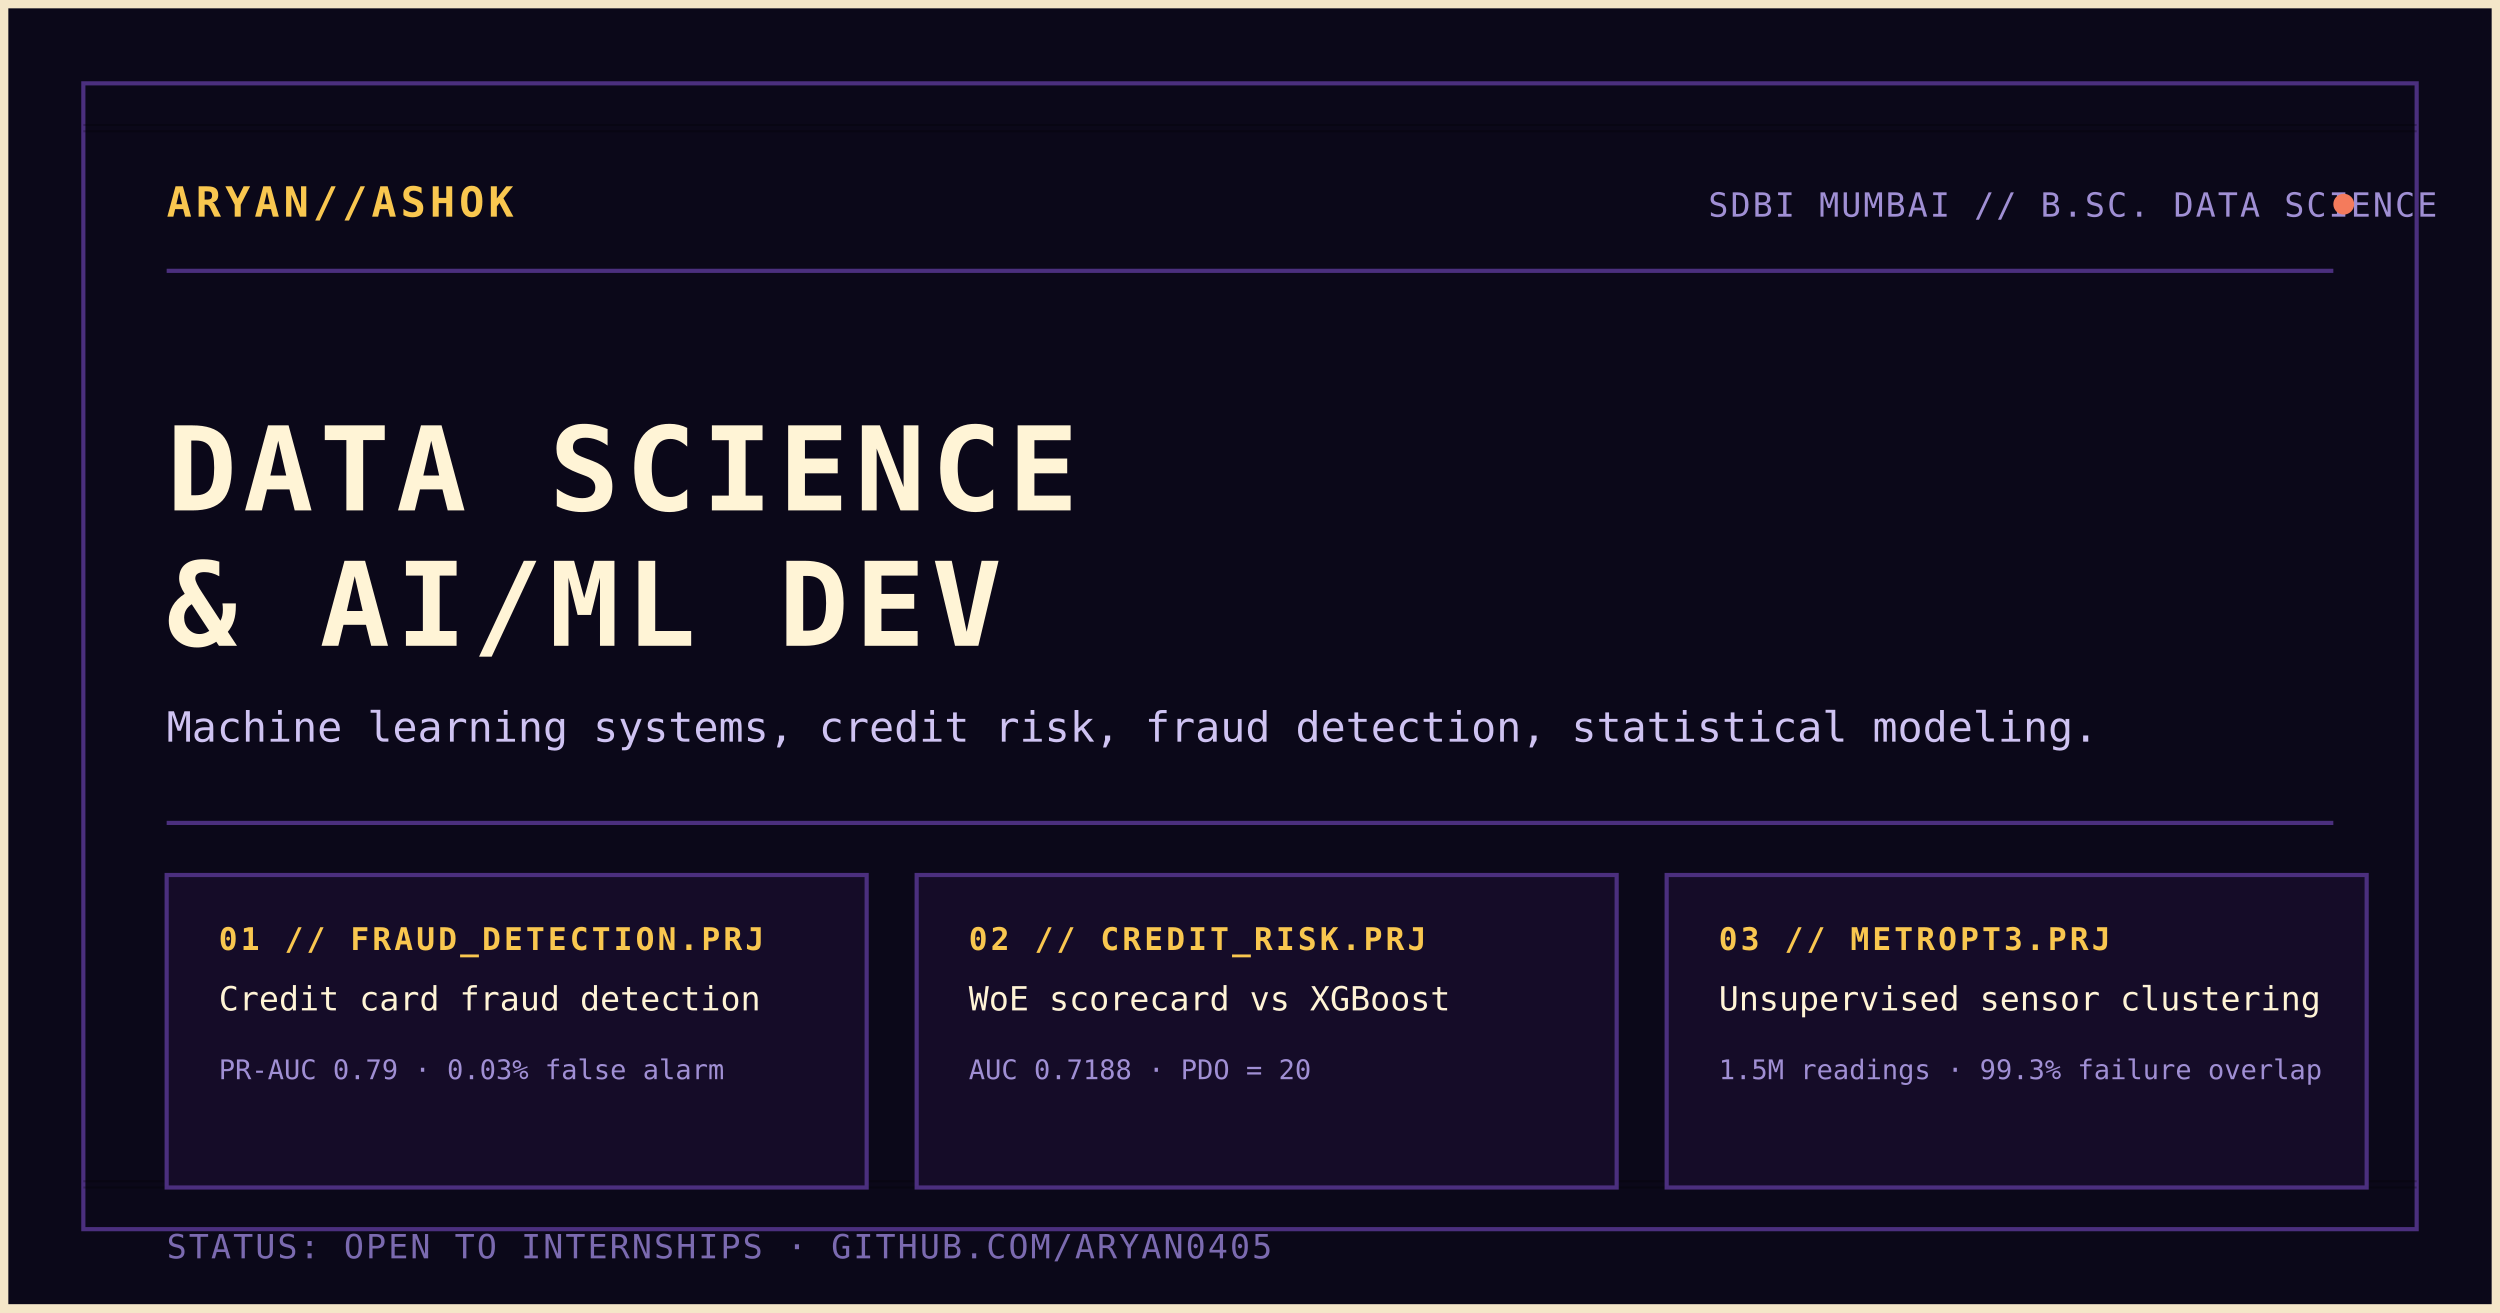
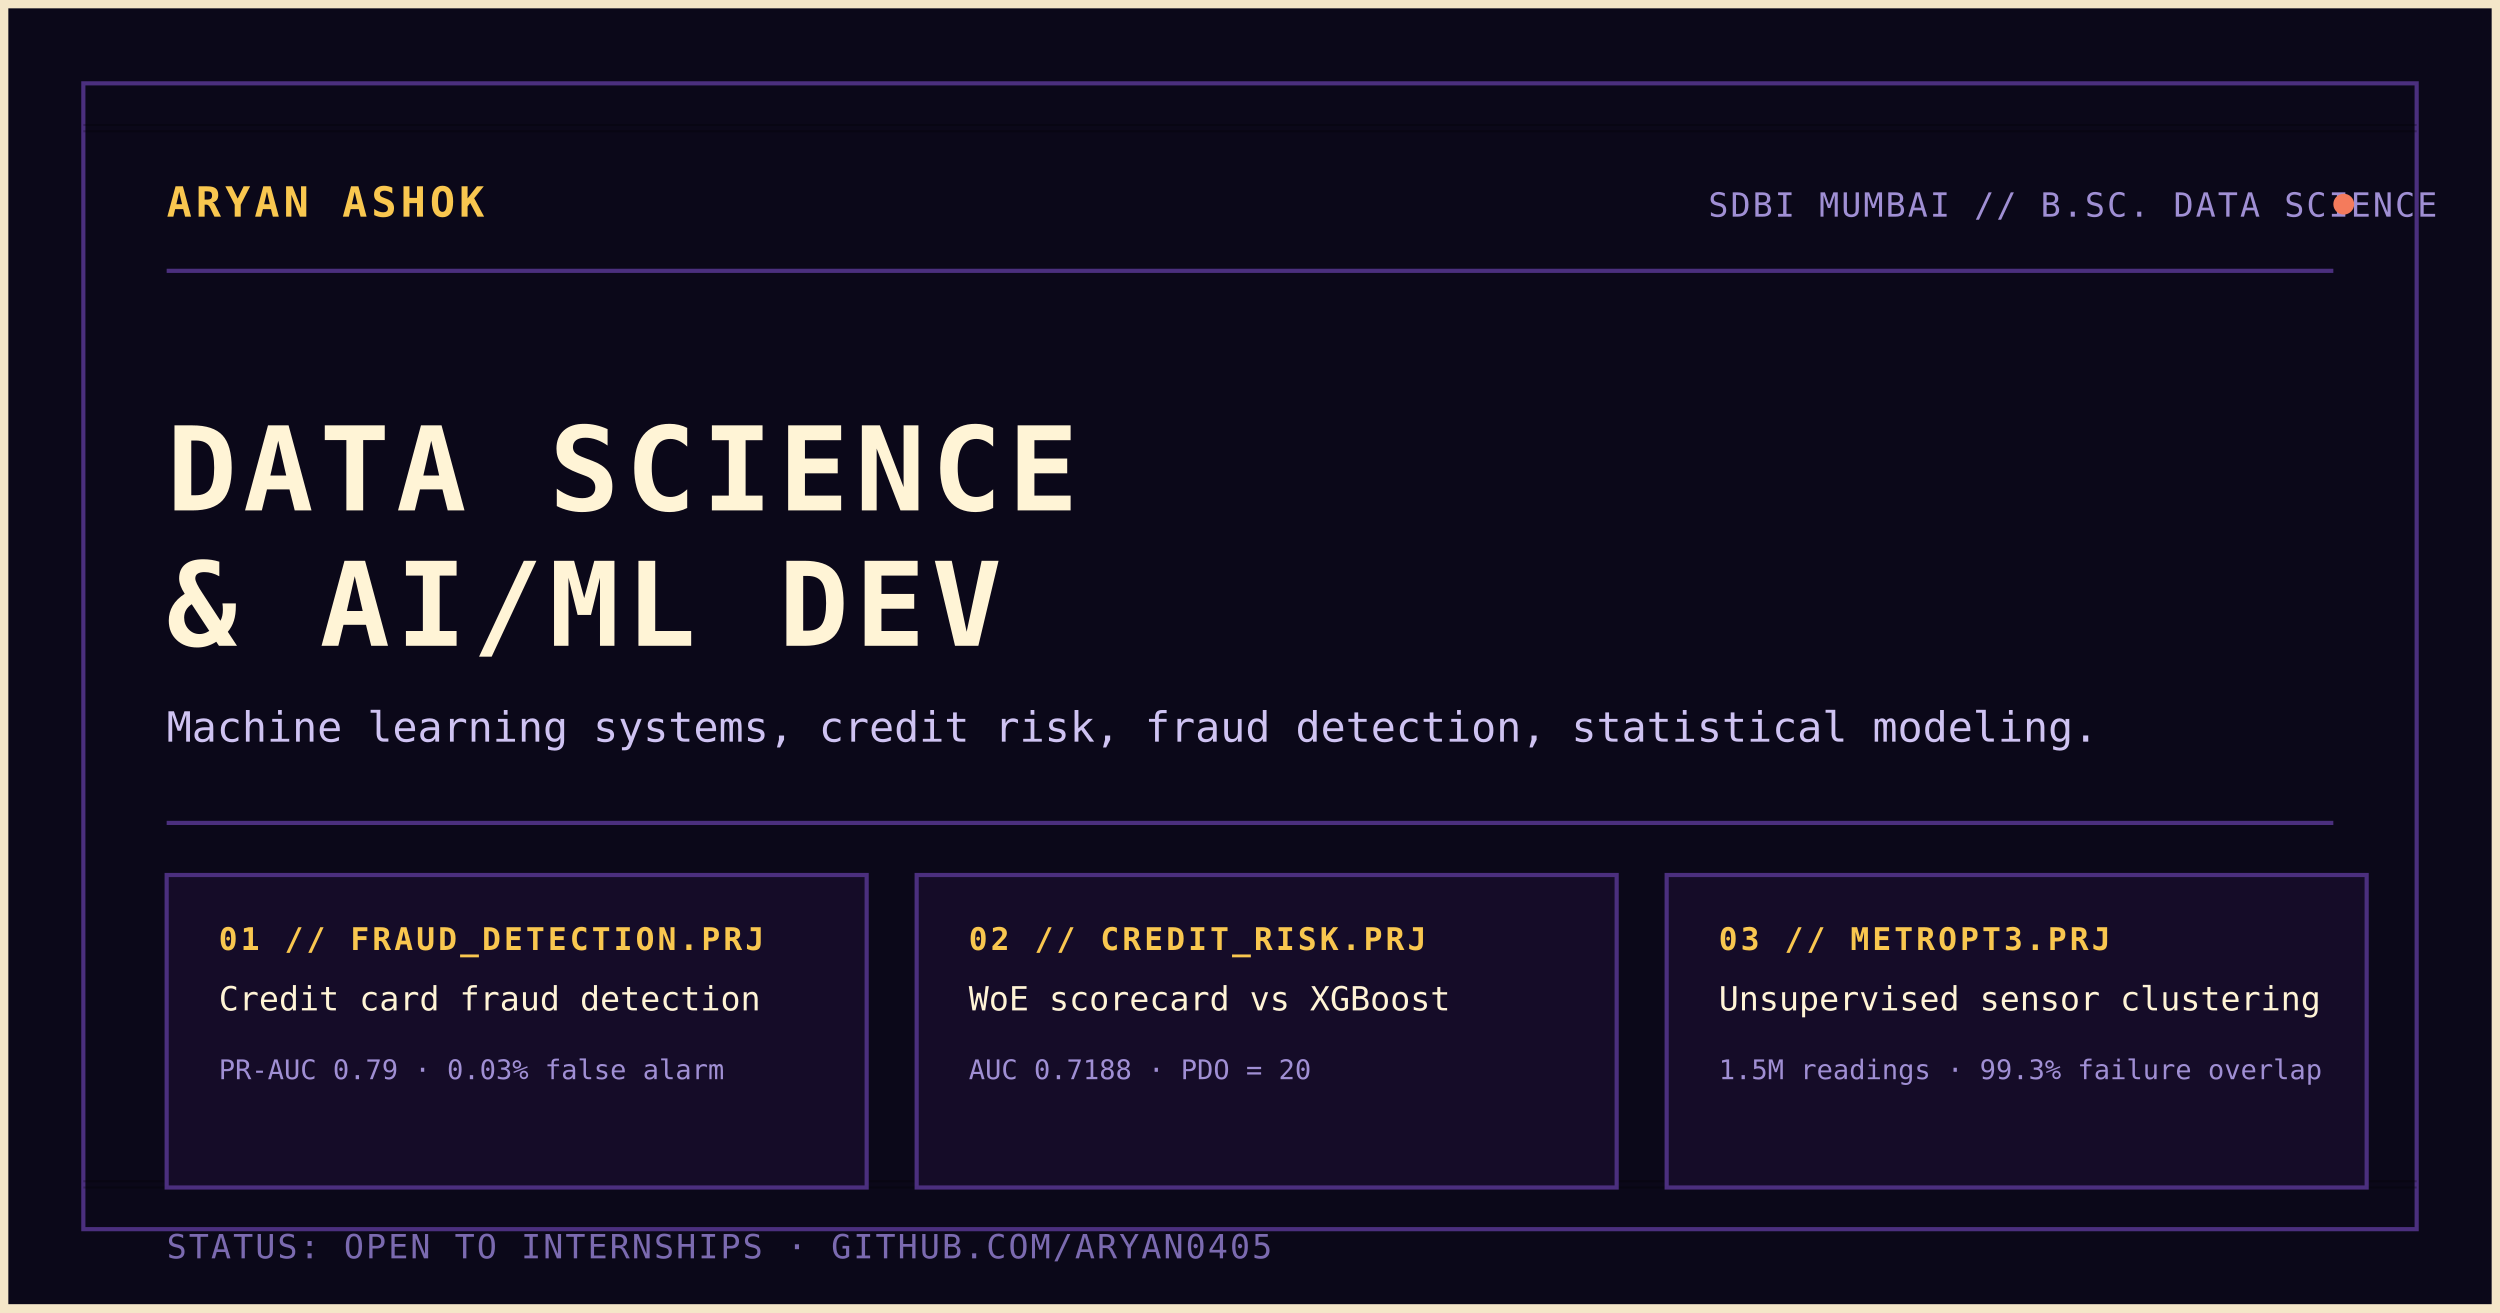
<svg xmlns="http://www.w3.org/2000/svg" viewBox="0 0 1200 630" width="1200" height="630">
  <rect width="1200" height="630" fill="#0b0819" />
  <rect x="0" y="0" width="1200" height="630" fill="none" stroke="#f4e6c8" stroke-width="8" />
  <rect x="40" y="40" width="1120" height="550" fill="none" stroke="#4b2f7e" stroke-width="2" />
  <g stroke="#000000" stroke-width="1" opacity="0.25">
    <line x1="40" y1="60" x2="1160" y2="60" />
    <line x1="40" y1="63" x2="1160" y2="63" />
    <line x1="40" y1="567" x2="1160" y2="567" />
    <line x1="40" y1="570" x2="1160" y2="570" />
  </g>
  <line x1="80" y1="130" x2="1120" y2="130" stroke="#4b2f7e" stroke-width="2" />
-   <text x="80" y="104" font-family="monospace" font-size="20" font-weight="700" fill="#f9c74f" letter-spacing="2">ARYAN//ASHOK</text>
+   <text x="80" y="104" font-family="monospace" font-size="20" font-weight="700" fill="#f9c74f" letter-spacing="2">ARYAN ASHOK</text>
  <text x="820" y="104" font-family="monospace" font-size="16" fill="#a08fd4" letter-spacing="1">SDBI MUMBAI // B.SC. DATA SCIENCE</text>
  <circle cx="1125" cy="98" r="5" fill="#f47b5c" />
  <text x="80" y="245" font-family="monospace" font-size="56" font-weight="700" fill="#fff4d6" letter-spacing="3">DATA SCIENCE</text>
  <text x="80" y="310" font-family="monospace" font-size="56" font-weight="700" fill="#fff4d6" letter-spacing="3">&amp; AI/ML DEV</text>
  <text x="80" y="356" font-family="monospace" font-size="20" fill="#cfc3f2">Machine learning systems, credit risk, fraud detection, statistical modeling.</text>
  <line x1="80" y1="395" x2="1120" y2="395" stroke="#4b2f7e" stroke-width="2" />
  <g font-family="monospace">
    <rect x="80" y="420" width="336" height="150" fill="#150c28" stroke="#4b2f7e" stroke-width="2" />
    <text x="105" y="456" font-size="15" font-weight="700" fill="#f9c74f" letter-spacing="1.5">01 // FRAUD_DETECTION.PRJ</text>
    <text x="105" y="485" font-size="16" fill="#fff4d6">Credit card fraud detection</text>
    <text x="105" y="518" font-family="monospace" font-size="13" fill="#a08fd4">PR-AUC 0.79 · 0.03% false alarm</text>
    <rect x="440" y="420" width="336" height="150" fill="#150c28" stroke="#4b2f7e" stroke-width="2" />
    <text x="465" y="456" font-size="15" font-weight="700" fill="#f9c74f" letter-spacing="1.5">02 // CREDIT_RISK.PRJ</text>
    <text x="465" y="485" font-size="16" fill="#fff4d6">WoE scorecard vs XGBoost</text>
    <text x="465" y="518" font-family="monospace" font-size="13" fill="#a08fd4">AUC 0.7188 · PDO = 20</text>
    <rect x="800" y="420" width="336" height="150" fill="#150c28" stroke="#4b2f7e" stroke-width="2" />
    <text x="825" y="456" font-size="15" font-weight="700" fill="#f9c74f" letter-spacing="1.5">03 // METROPT3.PRJ</text>
    <text x="825" y="485" font-size="16" fill="#fff4d6">Unsupervised sensor clustering</text>
    <text x="825" y="518" font-family="monospace" font-size="13" fill="#a08fd4">1.5M readings · 99.3% failure overlap</text>
  </g>
  <text x="80" y="604" font-family="monospace" font-size="16" fill="#7b6ab0" letter-spacing="1">STATUS: OPEN TO INTERNSHIPS · GITHUB.COM/ARYAN0405</text>
</svg>
